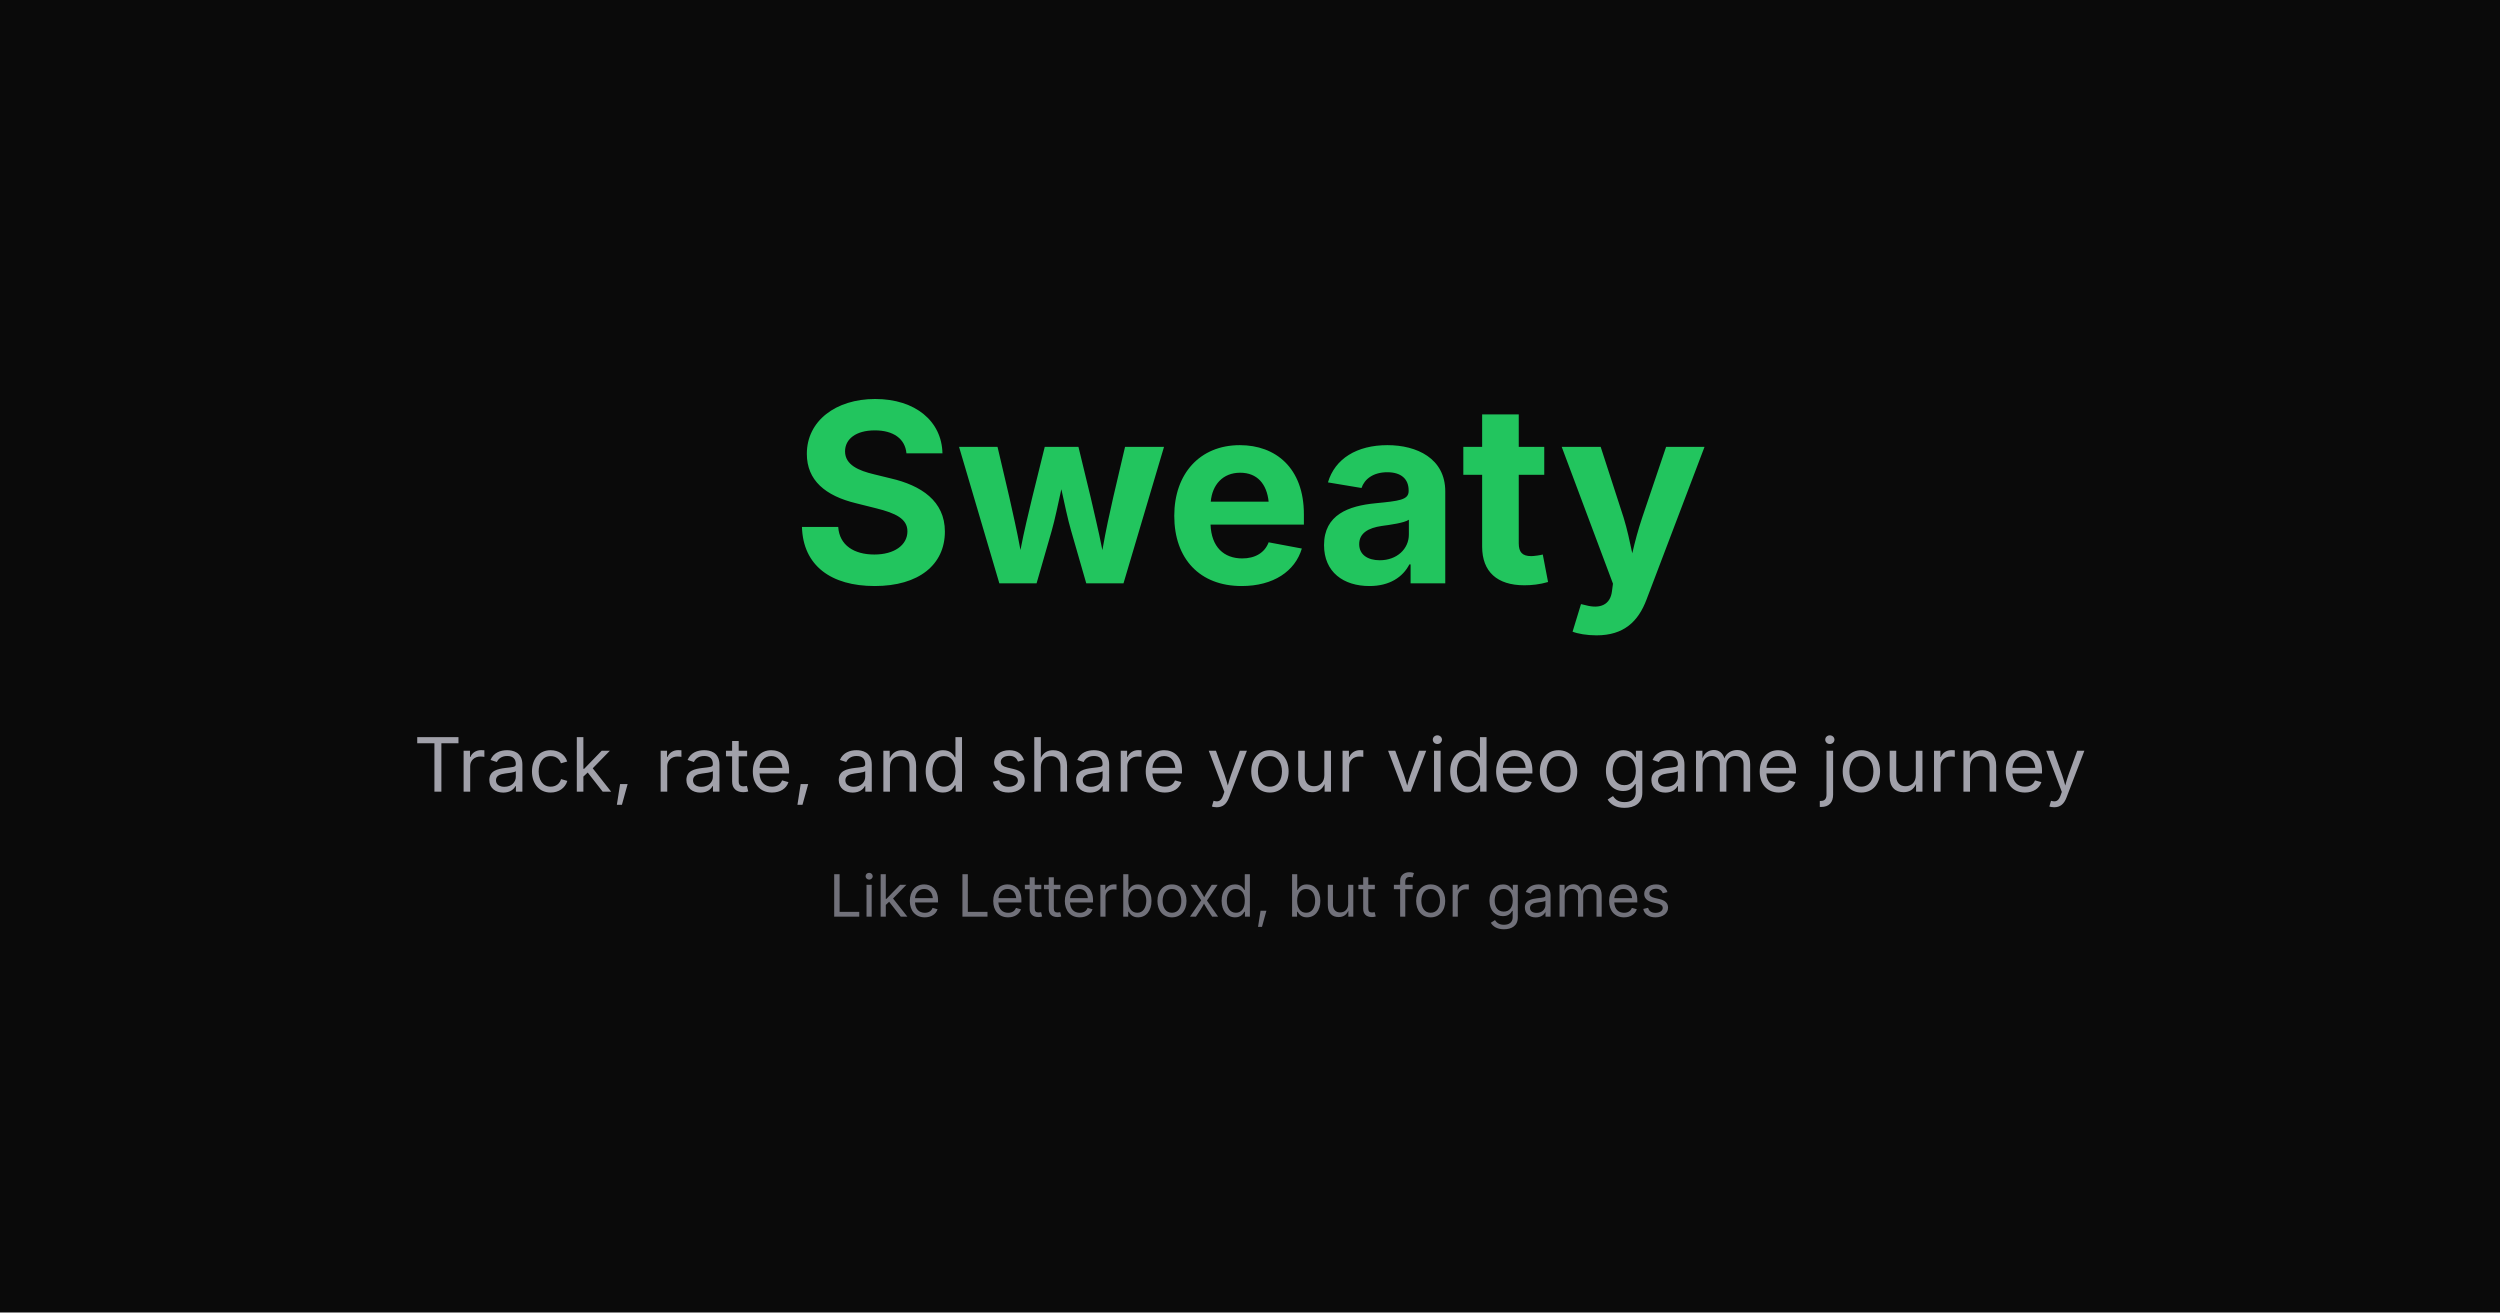
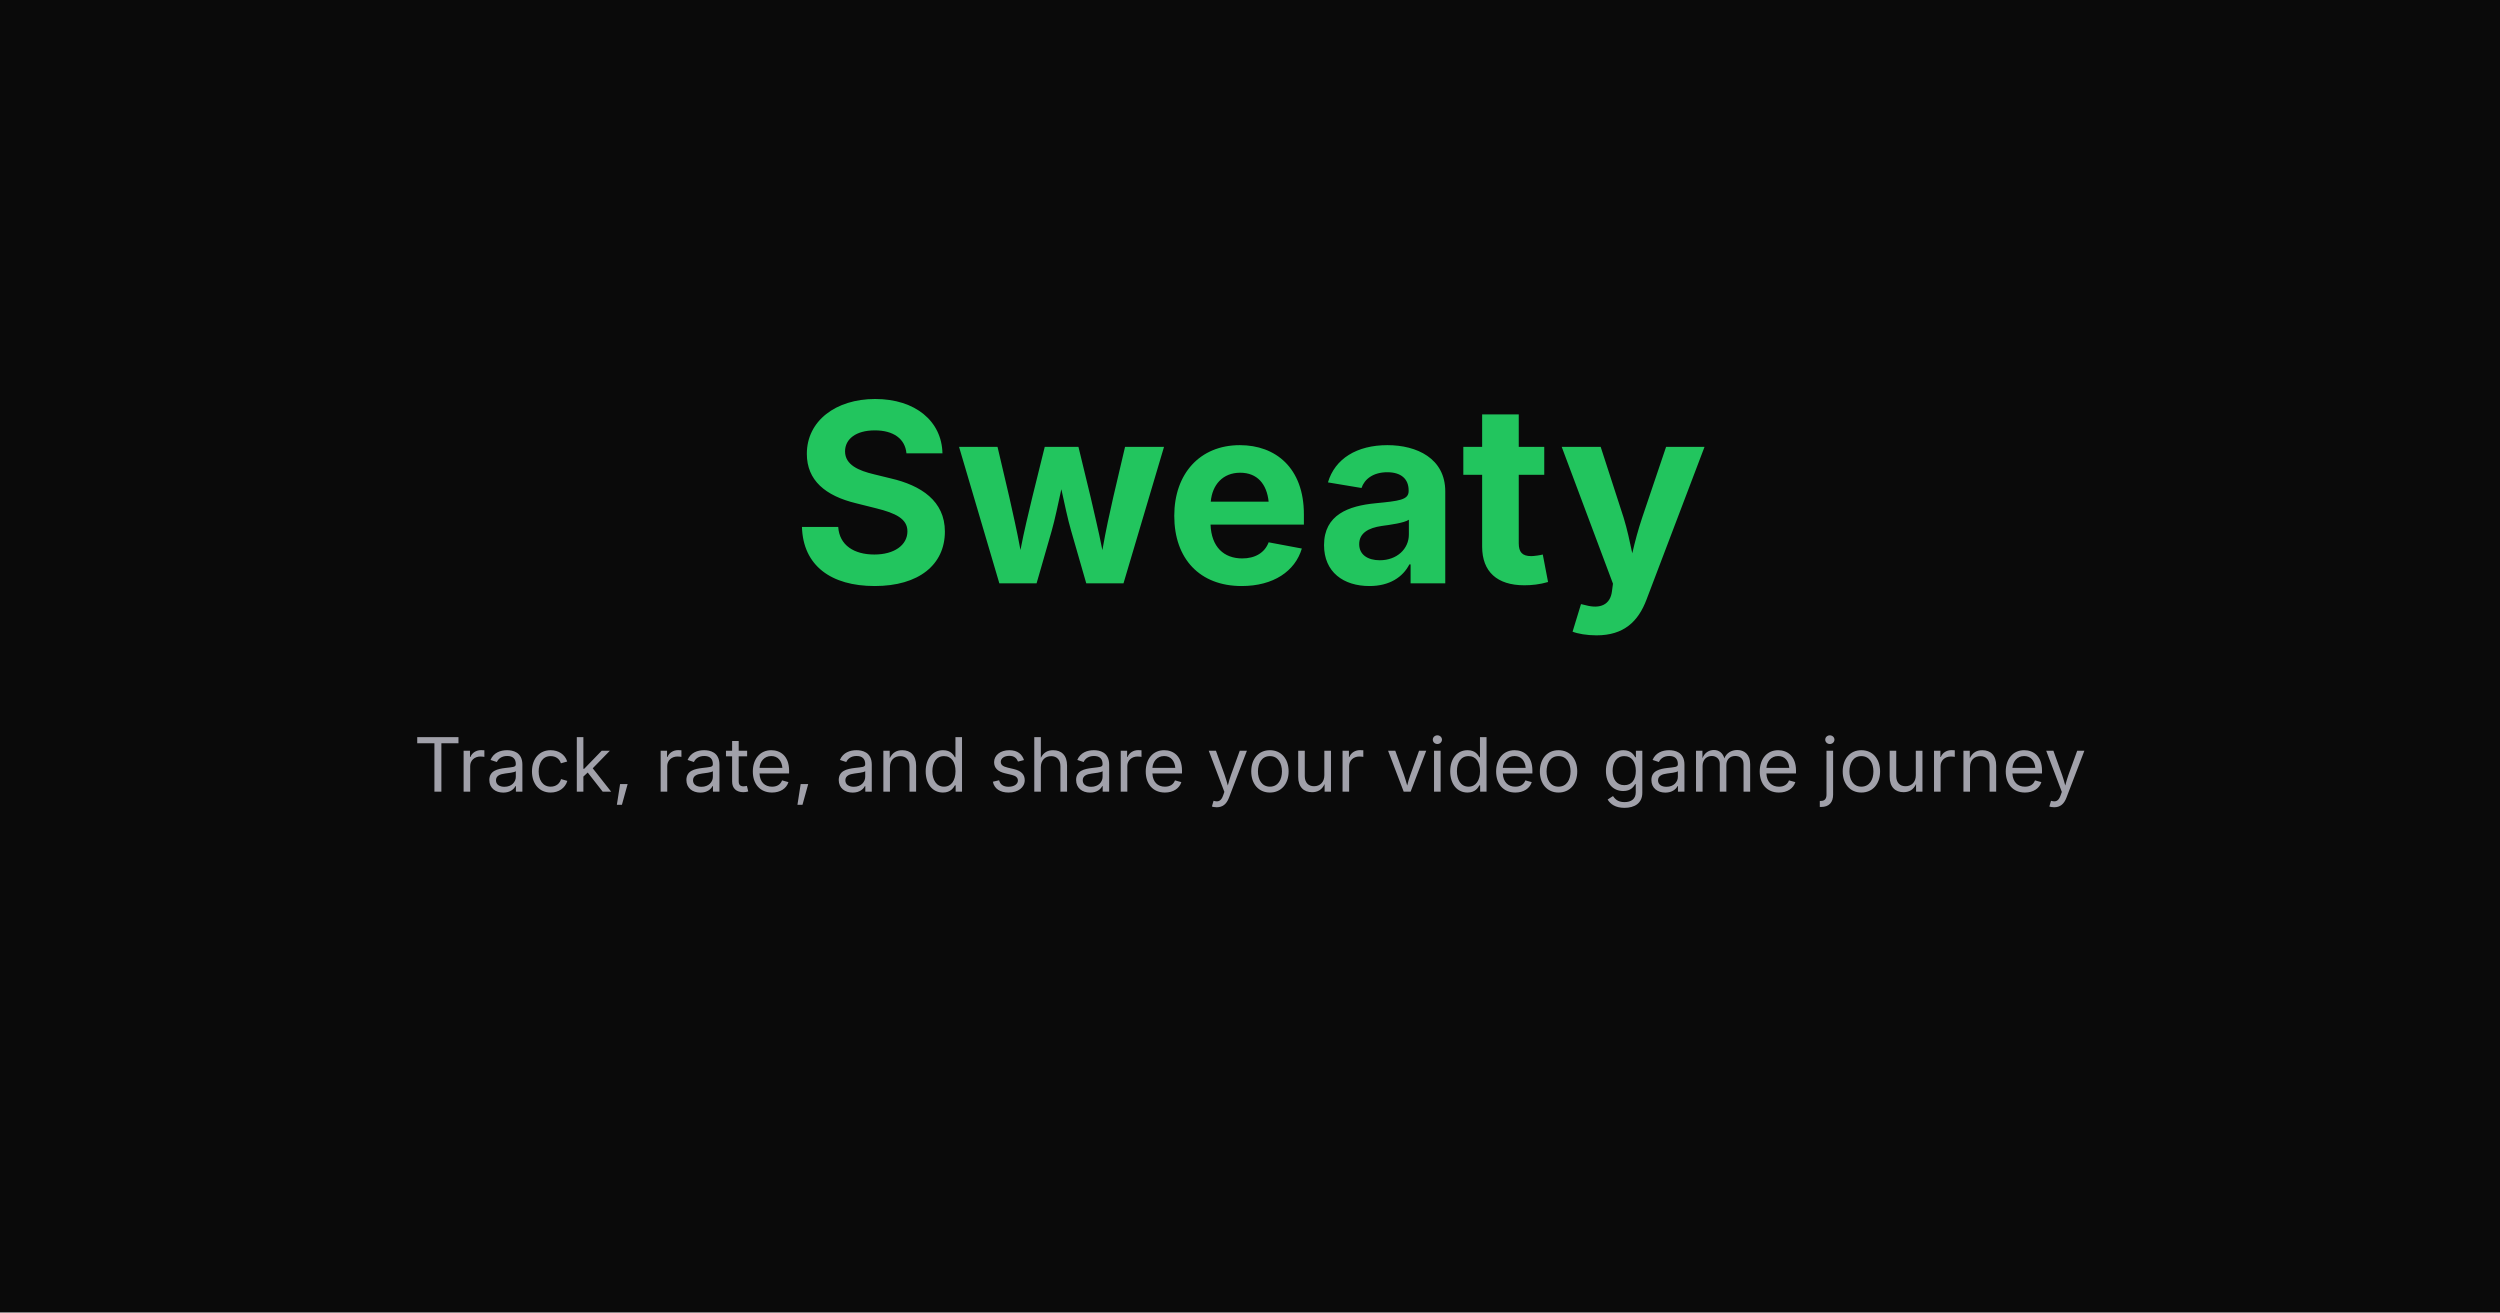
<svg xmlns="http://www.w3.org/2000/svg" viewBox="0 0 1200 630">
  <rect width="1200" height="630" fill="#0a0a0a" />
  <text x="600" y="280" text-anchor="middle" font-family="system-ui, -apple-system, sans-serif" font-size="120" font-weight="bold" fill="#22c55e">Sweaty</text>
  <text x="600" y="380" text-anchor="middle" font-family="system-ui, -apple-system, sans-serif" font-size="36" fill="#a1a1aa">Track, rate, and share your video game journey</text>
-   <text x="600" y="440" text-anchor="middle" font-family="system-ui, -apple-system, sans-serif" font-size="28" fill="#71717a">Like Letterboxd, but for games</text>
</svg>
